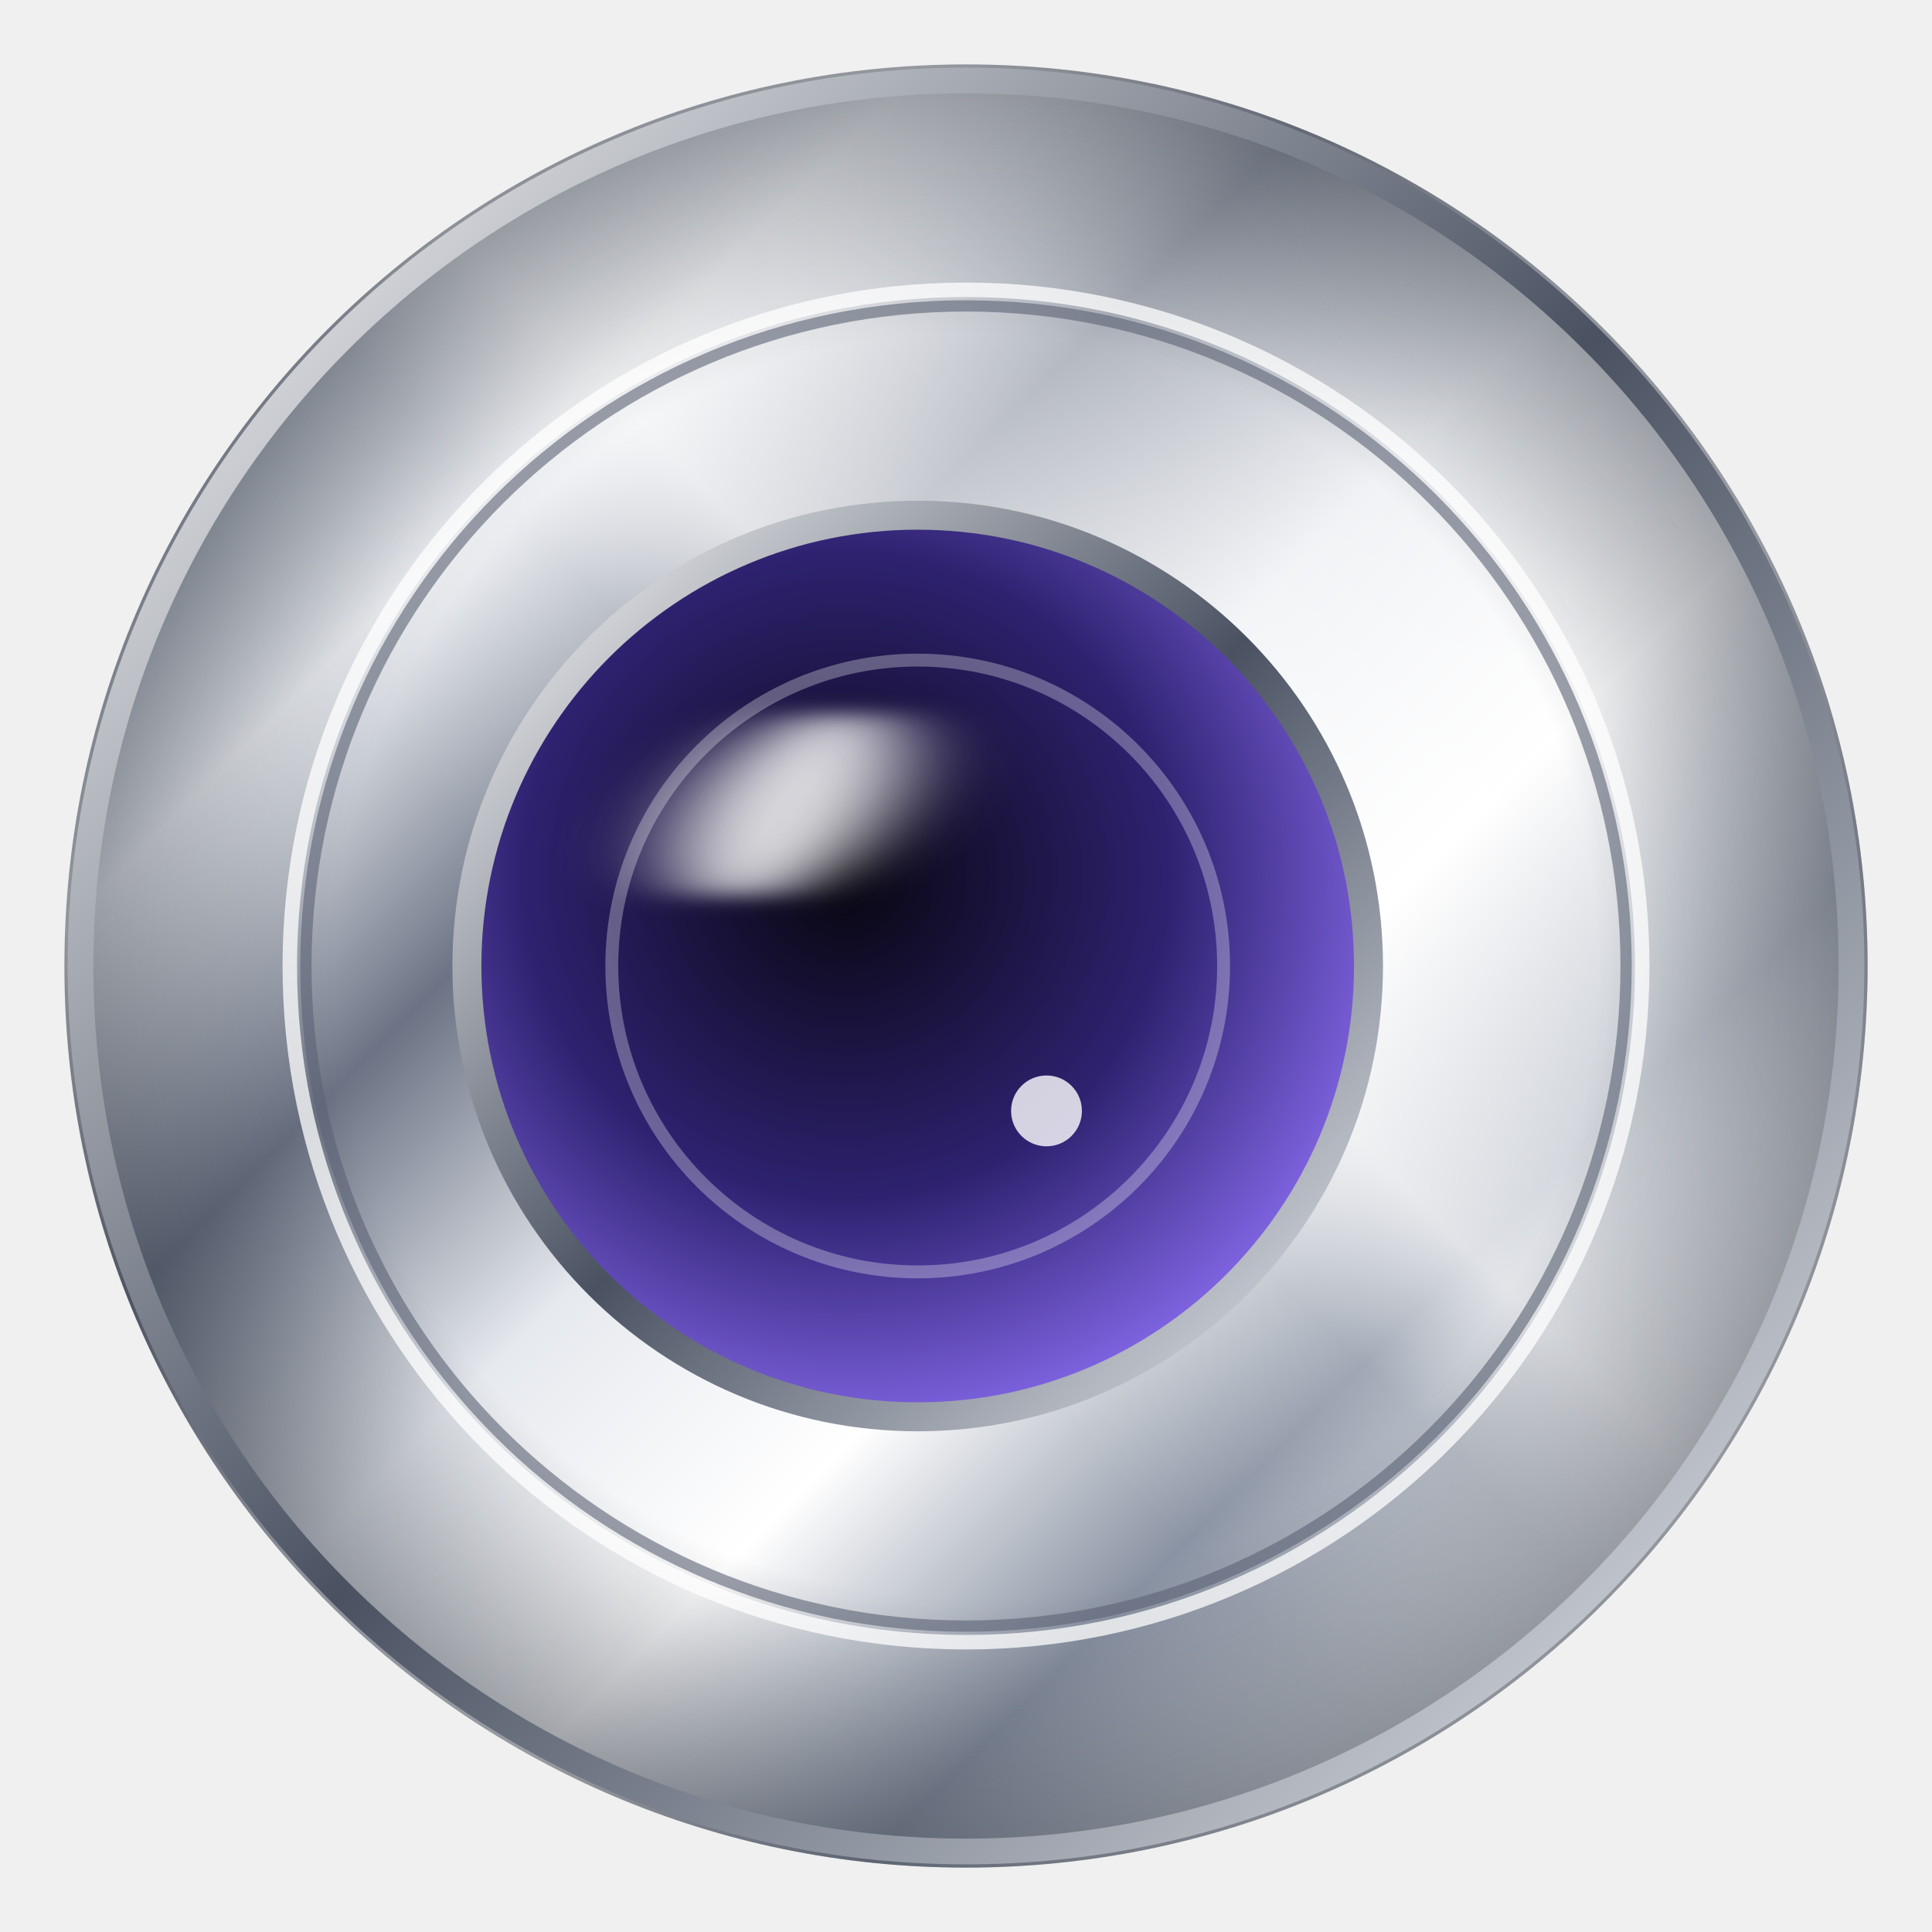
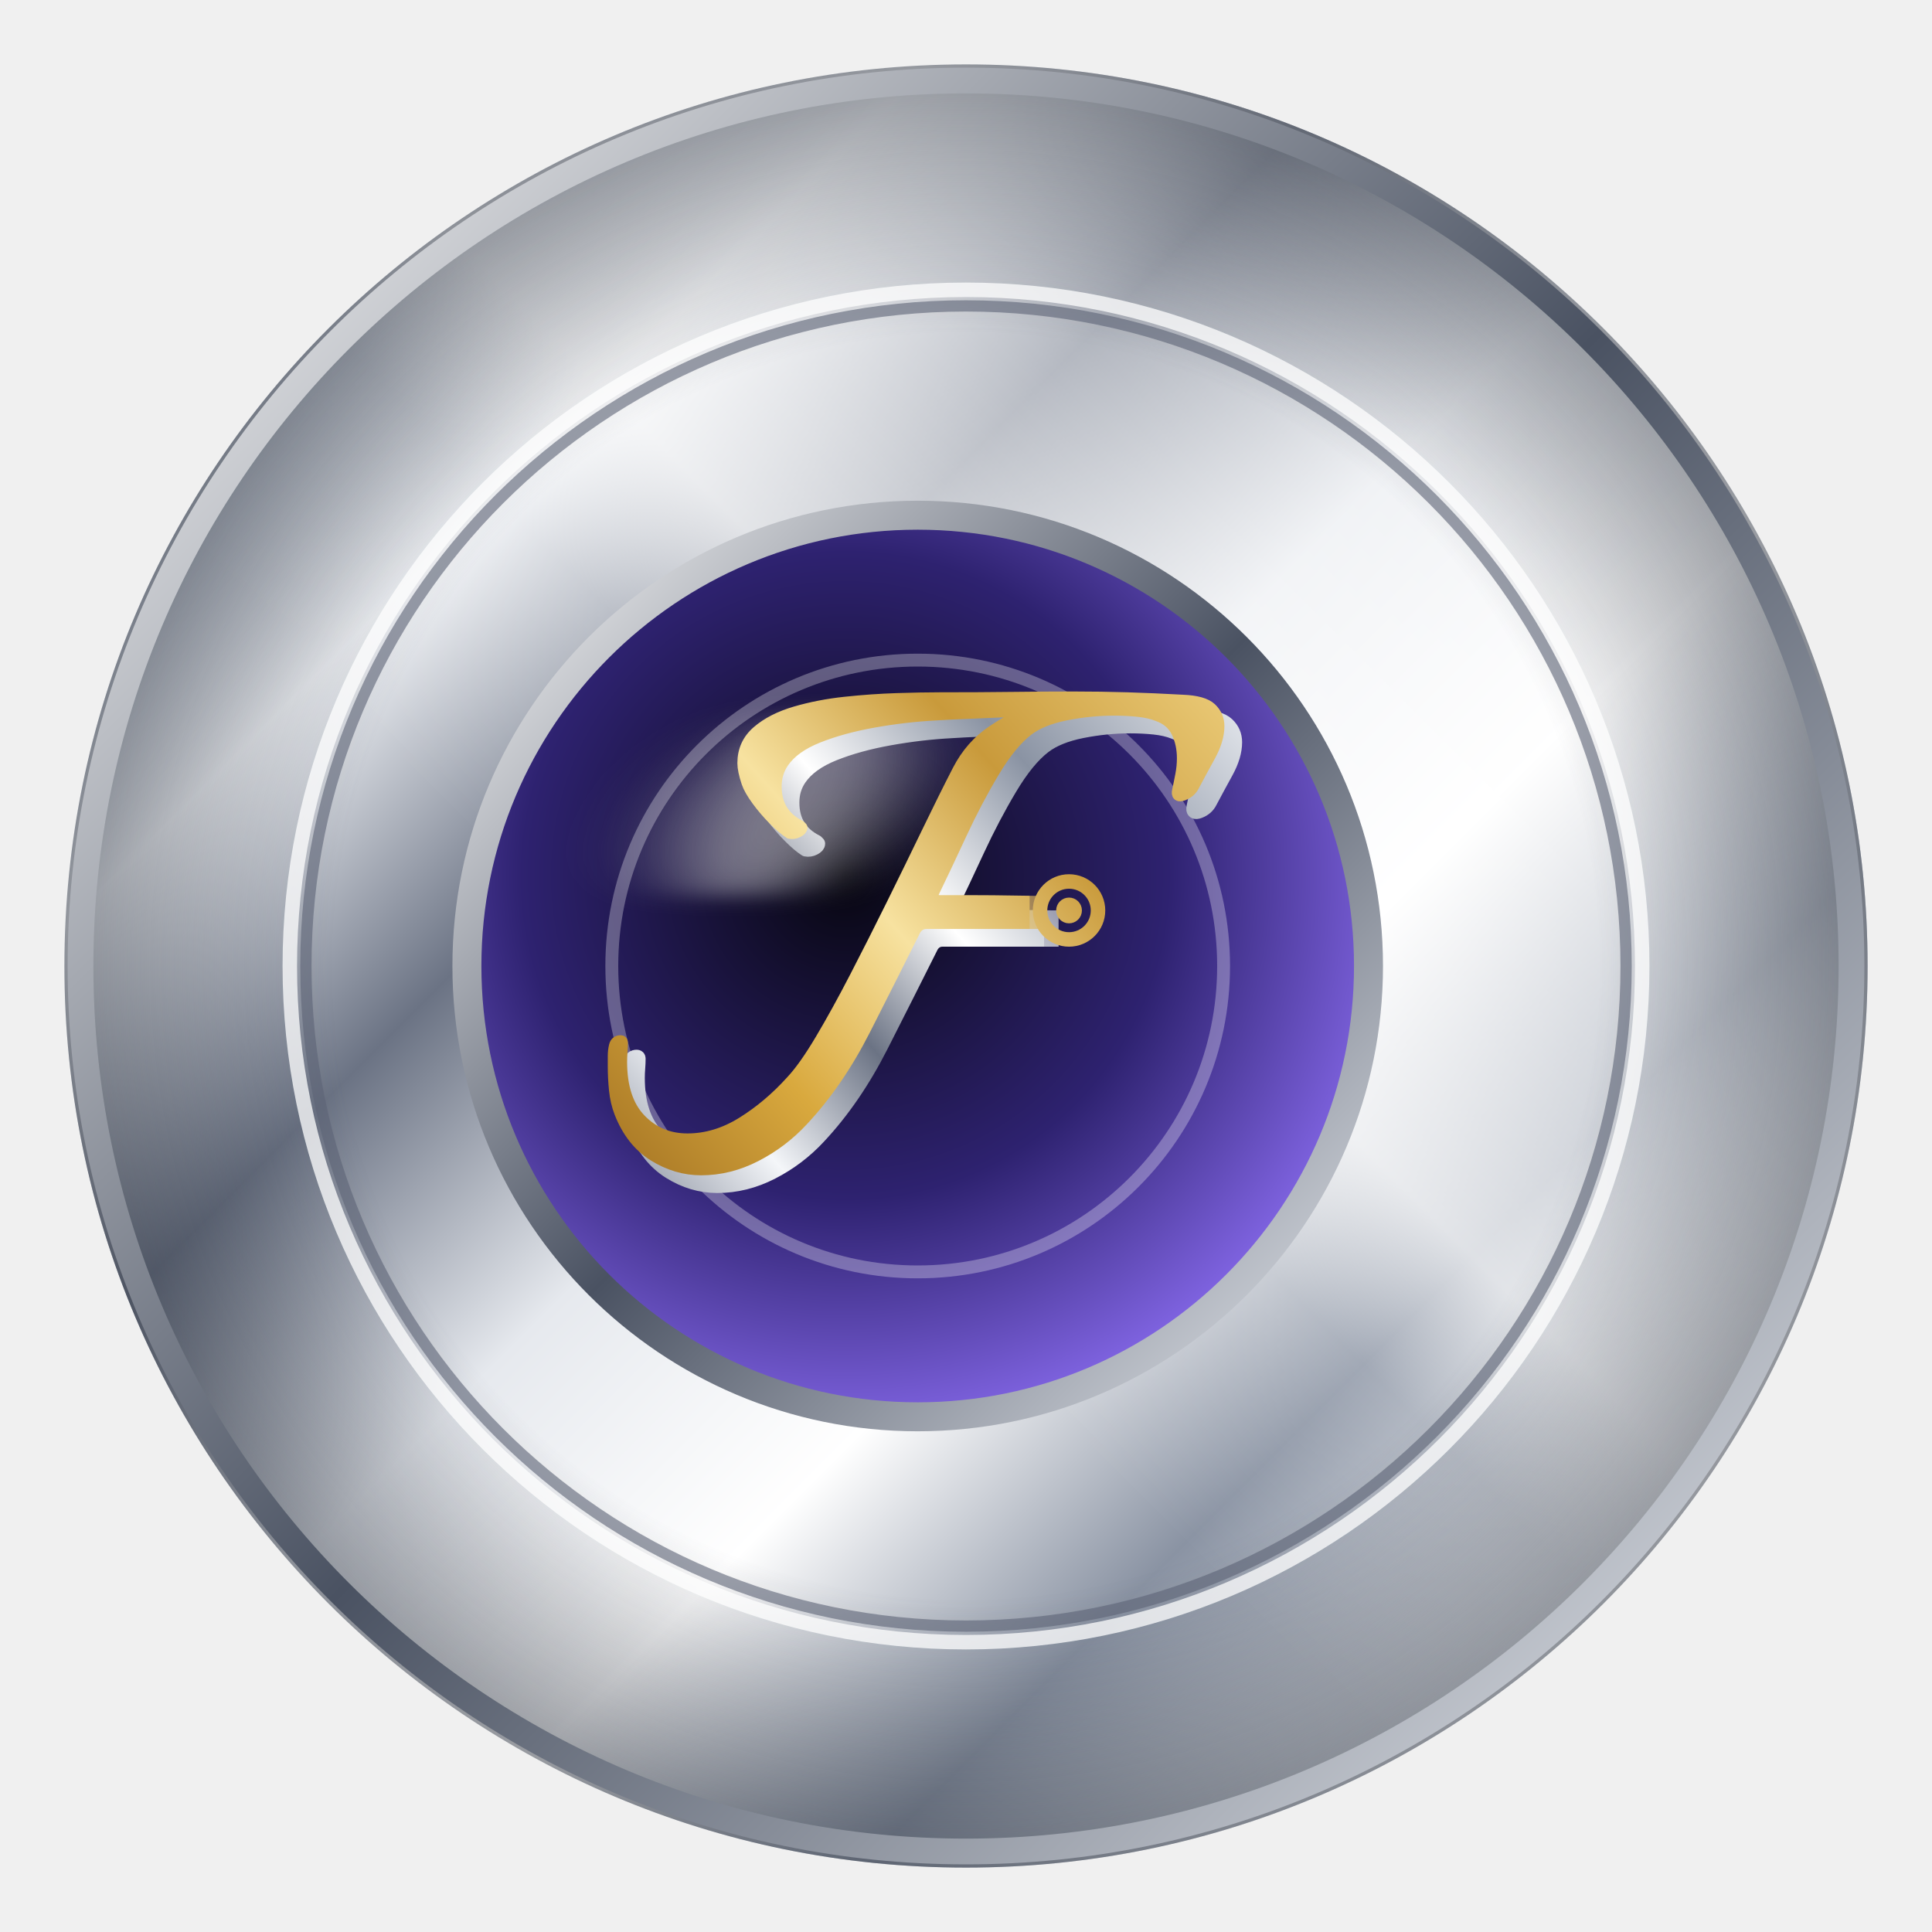
<svg xmlns="http://www.w3.org/2000/svg" width="120" height="120" viewBox="0 0 120 120">
  <defs>
-     <linearGradient id="svcx" x1="0" y1="0" x2="1" y2="1">
+     <linearGradient id="svcxa" x1="0" y1="0" x2="1" y2="1">
      <stop offset="0" stop-color="#FFFFFF" />
      <stop offset="0.12" stop-color="#9AA3B2" />
      <stop offset="0.24" stop-color="#F4F6F9" />
      <stop offset="0.36" stop-color="#6B7384" />
      <stop offset="0.48" stop-color="#E6E9EE" />
      <stop offset="0.6" stop-color="#FFFFFF" />
      <stop offset="0.72" stop-color="#8A93A3" />
      <stop offset="0.86" stop-color="#F0F2F5" />
      <stop offset="1" stop-color="#737B8C" />
    </linearGradient>
-     <linearGradient id="shcx" x1="1" y1="0" x2="0" y2="1">
+     <linearGradient id="shcxa" x1="1" y1="0" x2="0" y2="1">
      <stop offset="0" stop-color="#FFFFFF" stop-opacity="0" />
      <stop offset="0.44" stop-color="#FFFFFF" stop-opacity="0.9" />
      <stop offset="0.5" stop-color="#FFFFFF" stop-opacity="0.25" />
      <stop offset="0.6" stop-color="#FFFFFF" stop-opacity="0" />
    </linearGradient>
-     <radialGradient id="dpcx" cx="0.5" cy="0.5" r="0.5">
+     <radialGradient id="dpcxa" cx="0.5" cy="0.5" r="0.5">
      <stop offset="0.7" stop-color="#2E3440" stop-opacity="0" />
      <stop offset="1" stop-color="#2E3440" stop-opacity="0.5" />
    </radialGradient>
-     <linearGradient id="edcx" x1="0" y1="0" x2="1" y2="1">
+     <linearGradient id="edcxa" x1="0" y1="0" x2="1" y2="1">
      <stop offset="0" stop-color="#FFFFFF" />
      <stop offset="0.5" stop-color="#4A5262" />
      <stop offset="1" stop-color="#E9ECF1" />
    </linearGradient>
-     <radialGradient id="pucx" cx="0.42" cy="0.4" r="0.65">
+     <radialGradient id="pucxa" cx="0.42" cy="0.4" r="0.65">
      <stop offset="0" stop-color="#07060F" />
      <stop offset="0.55" stop-color="#2E2270" />
      <stop offset="1" stop-color="#8A6CF0" />
    </radialGradient>
-     <filter id="blcx" x="-30%" y="-30%" width="160%" height="160%">
+     <filter id="blcxa" x="-30%" y="-30%" width="160%" height="160%">
      <feGaussianBlur stdDeviation="2.2" />
    </filter>
  </defs>
-   <circle cx="60" cy="60" r="56" fill="url(#svcx)" />
-   <circle cx="60" cy="60" r="56" fill="url(#shcx)" opacity="0.8" />
-   <circle cx="60" cy="60" r="56" fill="url(#dpcx)" />
-   <circle cx="60" cy="60" r="55" fill="none" stroke="url(#edcx)" stroke-width="1.6" />
+   <circle cx="60" cy="60" r="56" fill="url(#svcxa)" />
+   <circle cx="60" cy="60" r="56" fill="url(#shcxa)" opacity="0.8" />
+   <circle cx="60" cy="60" r="56" fill="url(#dpcxa)" />
+   <circle cx="60" cy="60" r="55" fill="none" stroke="url(#edcxa)" stroke-width="1.6" />
  <circle cx="60" cy="60" r="42" fill="none" stroke="#FFFFFF" stroke-width="0.9" opacity="0.75" />
  <circle cx="60" cy="60" r="41" fill="none" stroke="#5B6374" stroke-width="0.7" opacity="0.6" />
-   <circle cx="57" cy="60" r="28" fill="url(#pucx)" stroke="url(#edcx)" stroke-width="1.8" />
+   <circle cx="57" cy="60" r="28" fill="url(#pucxa)" stroke="url(#edcxa)" stroke-width="1.8" />
  <circle cx="57" cy="60" r="19" fill="none" stroke="#FFFFFF" stroke-width="0.8" opacity="0.3" />
-   <ellipse cx="49" cy="50" rx="8" ry="4.5" fill="#FFFFFF" opacity="0.85" transform="rotate(-35 49 50)" filter="url(#blcx)" />
-   <circle cx="65" cy="69" r="2.2" fill="#FFFFFF" opacity="0.8" />
+   <ellipse cx="49" cy="50" rx="8" ry="4.5" fill="#FFFFFF" opacity="0.45" transform="rotate(-35 49 50)" filter="url(#blcxa)" />
+   <defs>
+     <linearGradient id="goldaf" gradientUnits="userSpaceOnUse" x1="40" y1="-120" x2="800" y2="560">
+       <stop offset="0" stop-color="#9C6B1F" />
+       <stop offset=".28" stop-color="#D9A93E" />
+       <stop offset=".5" stop-color="#F7E2A0" />
+       <stop offset=".72" stop-color="#C99A3B" />
+       <stop offset="1" stop-color="#EBCB78" />
+     </linearGradient>
+     <linearGradient id="chraf" gradientUnits="userSpaceOnUse" x1="40" y1="-120" x2="800" y2="560">
+       <stop offset="0" stop-color="#737B8C" />
+       <stop offset=".2" stop-color="#F4F6F9" />
+       <stop offset=".38" stop-color="#6B7384" />
+       <stop offset=".55" stop-color="#FFFFFF" />
+       <stop offset=".75" stop-color="#8A93A3" />
+       <stop offset="1" stop-color="#E6E9EE" />
+     </linearGradient>
+   </defs>
+   <g transform="translate(57,60) scale(0.05,-0.05) translate(-410,-215)">
+     <g transform="translate(20,-20)" fill="url(#chraf)" stroke="url(#chraf)">
+       <g stroke-width="18" stroke-linejoin="round">
+         <mask id="cutSaf" maskUnits="userSpaceOnUse" x="-200" y="-300" width="1300" height="1100">
+           <rect x="-200" y="-300" width="1300" height="1100" fill="#fff" />
+           <rect x="556" y="150" width="200" height="200" fill="#000" />
+         </mask>
+         <g mask="url(#cutSaf)">
+           <path d="M141 -38Q110 -38 82.0 -20.5Q54 -3 40 33Q35 46 33.5 61.0Q32 76 32 90V103Q32 110 33.5 116.0Q35 122 41 122Q43 122 43 120Q43 114 42.5 108.0Q42 102 42 96Q42 49 65.5 24.5Q89 0 124 0Q159 0 192.0 20.5Q225 41 253 72Q269 89 289.5 123.5Q310 158 332.5 201.5Q355 245 378.0 291.5Q401 338 422.0 381.5Q443 425 460 458Q476 489 503.0 507.0Q530 525 549 532Q542 532 519.5 531.0Q497 530 472.0 529.0Q447 528 432 527Q394 525 355.0 518.0Q316 511 286.0 499.0Q256 487 243 468Q234 455 234 438Q234 404 264 389Q266 387 266 387Q266 384 261.0 381.5Q256 379 251 380Q243 385 231.5 396.5Q220 408 210.5 421.0Q201 434 198 443Q193 458 193 467Q193 491 211.0 506.5Q229 522 258.0 530.5Q287 539 320.0 542.5Q353 546 384.0 547.0Q415 548 437 548Q488 548 528.5 548.5Q569 549 603 549Q638 549 670.5 548.0Q703 547 739 545Q765 544 774.5 535.0Q784 526 784 513Q784 496 773.0 476.0Q762 456 753 439Q749 431 740.0 427.5Q731 424 733 433Q735 442 737.0 452.5Q739 463 739 473Q739 491 732.0 505.5Q725 520 708 526Q698 530 684.0 531.5Q670 533 654 533Q624 533 594.0 527.0Q564 521 547 508Q526 492 504.5 456.0Q483 420 464.0 379.0Q445 338 430 307Q429 305 429 301Q429 296 438 296Q452 296 477.5 296.0Q503 296 531.0 295.5Q559 295 579 295Q601 295 614.0 292.5Q627 290 627 279Q627 275 622 263Q615 247 606.5 235.5Q598 224 593 212Q592 208 584.0 205.0Q576 202 578 206Q582 215 586.5 228.5Q591 242 591 252Q591 268 577 268H421Q412 268 407 260Q378 202 344.5 136.0Q311 70 267 23Q242 -4 209.0 -21.0Q176 -38 141 -38Z" />
+         </g>
+       </g>
+     </g>
+     <g fill="url(#goldaf)" stroke="url(#goldaf)">
+       <g stroke-width="14" stroke-linejoin="round">
+         <mask id="cutaf" maskUnits="userSpaceOnUse" x="-200" y="-300" width="1300" height="1100">
+           <rect x="-200" y="-300" width="1300" height="1100" fill="#fff" />
+           <rect x="556" y="150" width="200" height="200" fill="#000" />
+         </mask>
+         <g mask="url(#cutaf)">
+           <path d="M141 -38Q110 -38 82.0 -20.5Q54 -3 40 33Q35 46 33.5 61.0Q32 76 32 90V103Q32 110 33.5 116.0Q35 122 41 122Q43 122 43 120Q43 114 42.5 108.0Q42 102 42 96Q42 49 65.5 24.5Q89 0 124 0Q159 0 192.0 20.5Q225 41 253 72Q269 89 289.5 123.5Q310 158 332.5 201.5Q355 245 378.0 291.5Q401 338 422.0 381.5Q443 425 460 458Q476 489 503.0 507.0Q530 525 549 532Q542 532 519.5 531.0Q497 530 472.0 529.0Q447 528 432 527Q394 525 355.0 518.0Q316 511 286.0 499.0Q256 487 243 468Q234 455 234 438Q234 404 264 389Q266 387 266 387Q266 384 261.0 381.5Q256 379 251 380Q243 385 231.5 396.5Q220 408 210.5 421.0Q201 434 198 443Q193 458 193 467Q193 491 211.0 506.5Q229 522 258.0 530.5Q287 539 320.0 542.5Q353 546 384.0 547.0Q415 548 437 548Q488 548 528.5 548.5Q569 549 603 549Q638 549 670.5 548.0Q703 547 739 545Q765 544 774.5 535.0Q784 526 784 513Q784 496 773.0 476.0Q762 456 753 439Q749 431 740.0 427.5Q731 424 733 433Q735 442 737.0 452.5Q739 463 739 473Q739 491 732.0 505.5Q725 520 708 526Q698 530 684.0 531.5Q670 533 654 533Q624 533 594.0 527.0Q564 521 547 508Q526 492 504.5 456.0Q483 420 464.0 379.0Q445 338 430 307Q429 305 429 301Q429 296 438 296Q452 296 477.5 296.0Q503 296 531.0 295.5Q559 295 579 295Q601 295 614.0 292.5Q627 290 627 279Q627 275 622 263Q615 247 606.5 235.5Q598 224 593 212Q592 208 584.0 205.0Q576 202 578 206Q582 215 586.5 228.5Q591 242 591 252Q591 268 577 268H421Q412 268 407 260Q378 202 344.5 136.0Q311 70 267 23Q242 -4 209.0 -21.0Q176 -38 141 -38Z" />
+         </g>
+         <circle cx="598" cy="284" r="36" fill="none" stroke-width="18" />
+         <circle cx="598" cy="284" r="9" />
+       </g>
+     </g>
+   </g>
</svg>
